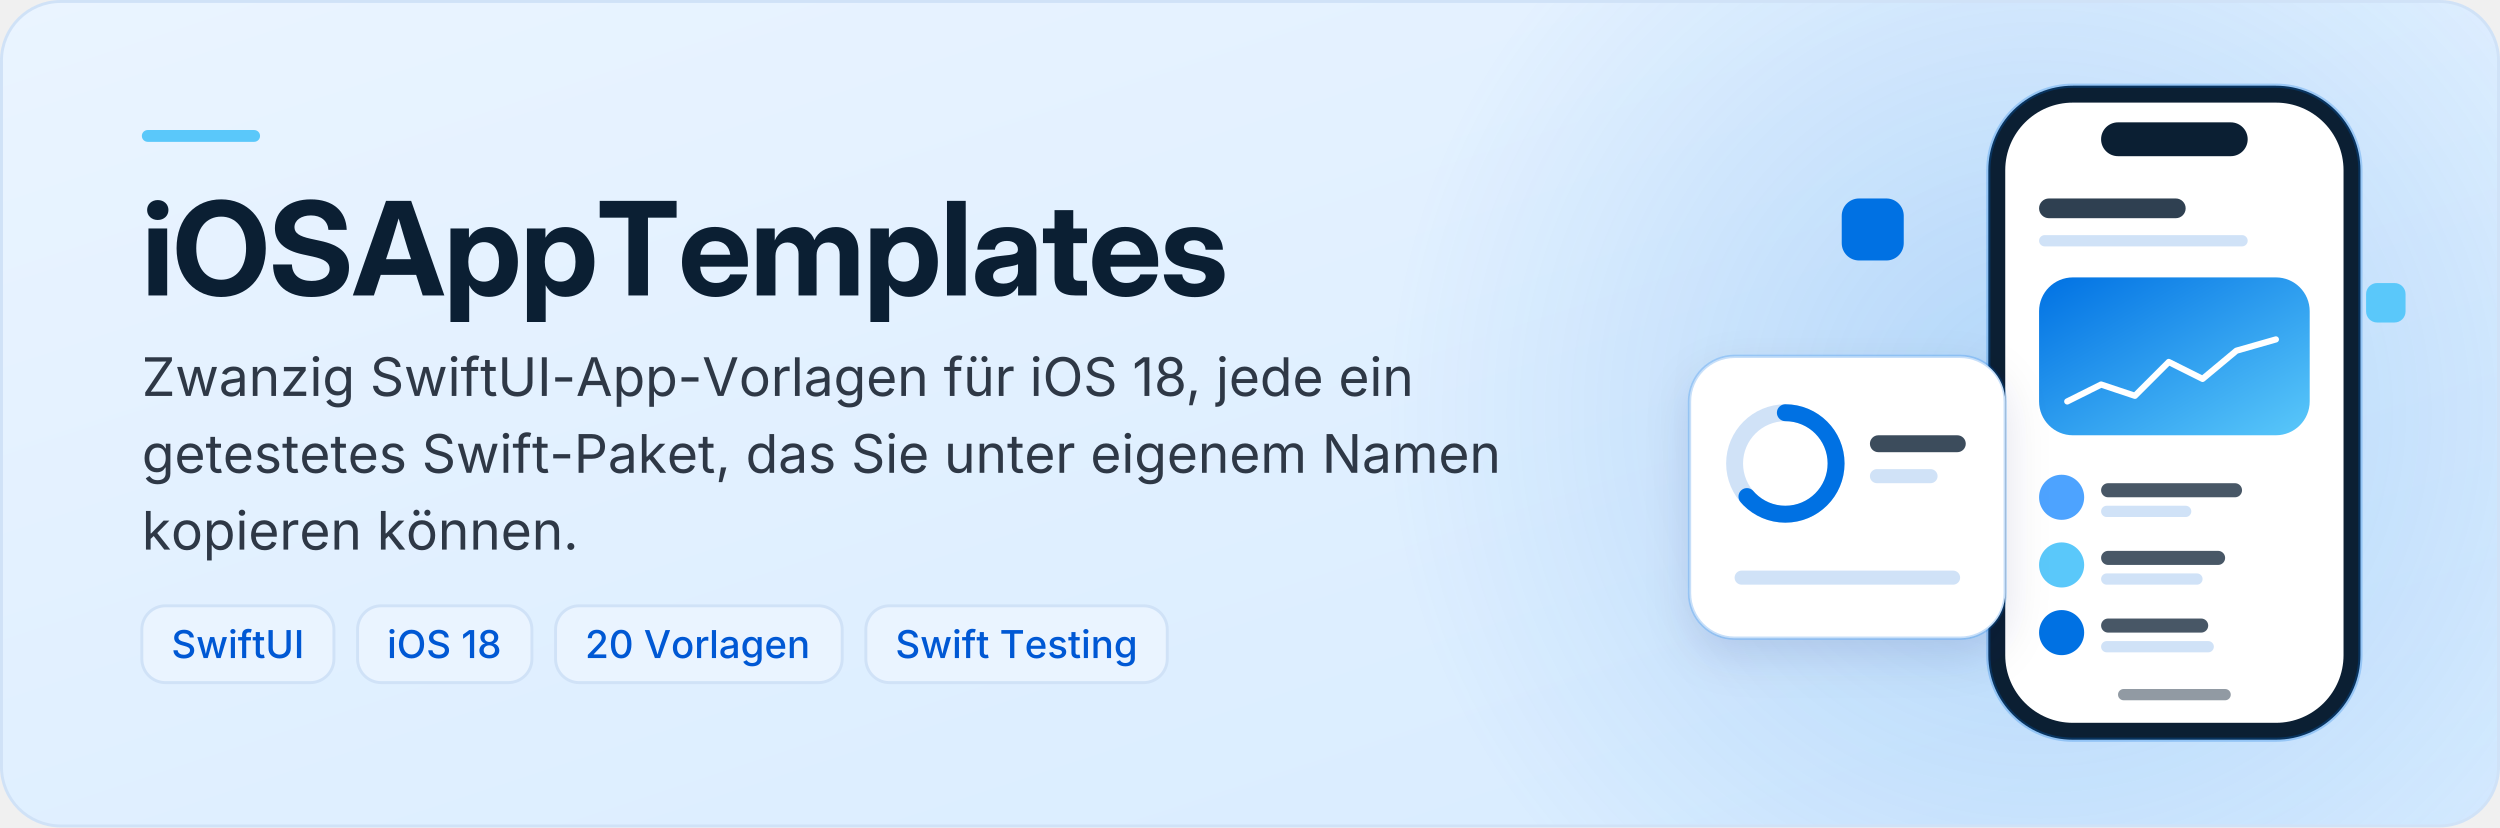
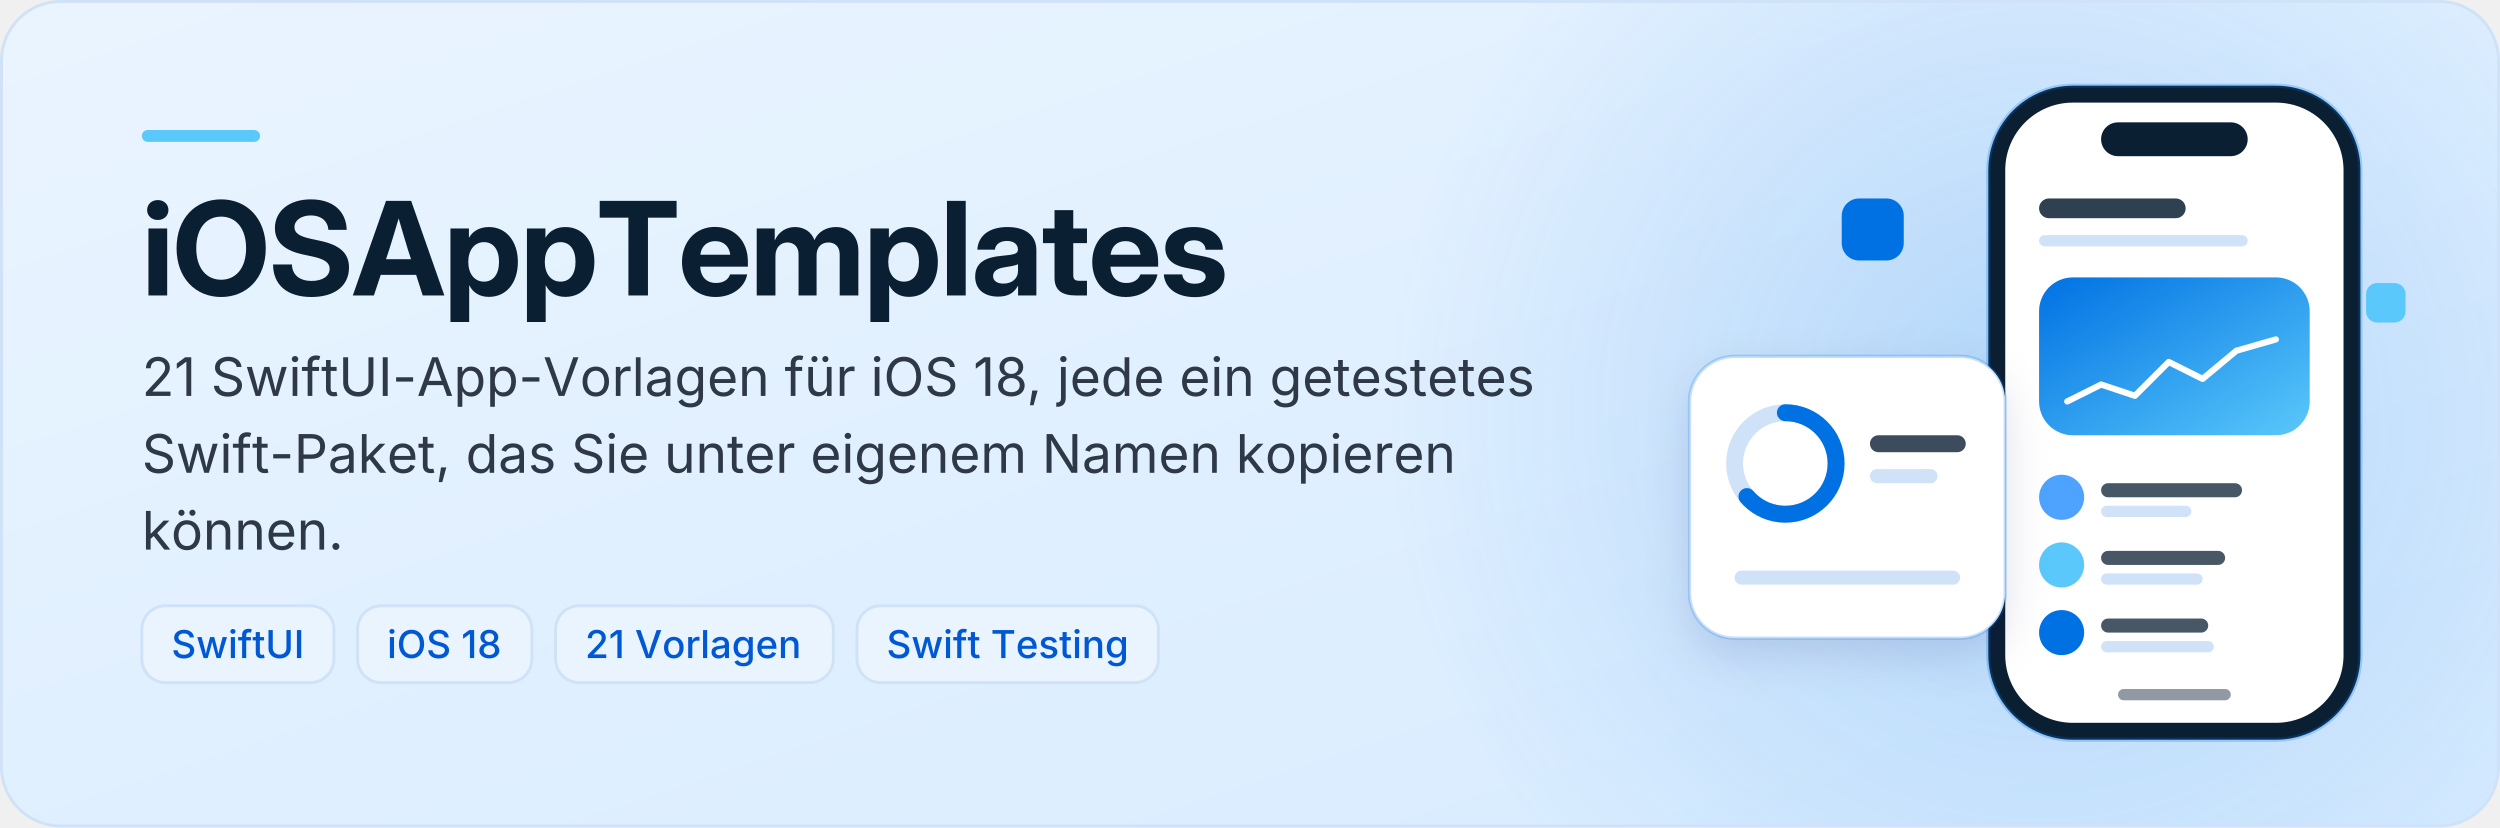
<svg xmlns="http://www.w3.org/2000/svg" width="846" height="280" viewBox="0 0 846 280" role="img" aria-labelledby="t">
  <style>.c{display:none}@media (max-width:500px){.w{display:none}.c{display:inline}}.m-float{animation:mFloat 6s ease-in-out infinite alternate}@keyframes mFloat{from{transform:translateY(0)}to{transform:translateY(-6px)}}.m-float-b{animation:mFloatB 7s ease-in-out infinite alternate}@keyframes mFloatB{from{transform:translateY(0)}to{transform:translateY(5px)}}.m-bob{animation:mBob 5s ease-in-out infinite alternate}@keyframes mBob{from{transform:translateY(0)}to{transform:translateY(-8px)}}.m-bar{transform-box:fill-box;transform-origin:center bottom;animation:mBar 4.2s ease-in-out infinite alternate}@keyframes mBar{from{transform:scaleY(.55)}to{transform:scaleY(1)}}.m-knob{animation:mKnob 6s ease-in-out infinite}@keyframes mKnob{0%,45%{transform:translateX(0)}55%,95%{transform:translateX(12px)}100%{transform:translateX(0)}}.m-slide{animation:mSlide 8s ease-in-out infinite alternate}@keyframes mSlide{from{transform:translateX(0)}to{transform:translateX(56px)}}.m-ring{stroke-dasharray:100;stroke-dashoffset:28;animation:mRing 7s ease-in-out infinite}@keyframes mRing{0%{stroke-dashoffset:100}45%,100%{stroke-dashoffset:28}}.m-caret{animation:mCaret 1.2s steps(1) infinite}@keyframes mCaret{50%{opacity:0}}.m-island{transform-box:fill-box;transform-origin:center;animation:mIsland 9s ease-in-out infinite}@keyframes mIsland{0%,20%{transform:scaleX(.42)}30%,70%{transform:scaleX(1)}80%,100%{transform:scaleX(.42)}}@media (prefers-reduced-motion: reduce){*{animation:none!important}}</style>
  <defs>
    <linearGradient id="bg" x1="0" y1="0" x2="1" y2="1">
      <stop offset="0" stop-color="#EAF4FF" />
      <stop offset="1" stop-color="#D6EBFF" />
    </linearGradient>
    <radialGradient id="glow">
      <stop offset="0" stop-color="#0071E3" stop-opacity="0.2" />
      <stop offset="1" stop-color="#0071E3" stop-opacity="0" />
    </radialGradient>
    <linearGradient id="mButton" x1="0" y1="0" x2="1" y2="1">
      <stop offset="0" stop-color="#0071E3" />
      <stop offset="1" stop-color="#5AC8FA" />
    </linearGradient>
    <filter id="mShadow" x="-20%" y="-20%" width="140%" height="150%">
      <feDropShadow dx="0" dy="6" stdDeviation="8" flood-color="#00285C" flood-opacity="0.12" />
    </filter>
    <clipPath id="frame">
      <rect x="0.5" y="0.5" width="845" height="279" rx="20" />
    </clipPath>
    <path id="bd689" d="M104 0L399 0L399-1056L104-1056ZM251-1189C348-1189 419-1256 419-1346C419-1436 348-1503 251-1503C154-1503 83-1436 83-1346C83-1256 154-1189 251-1189Z" />
    <path id="bd321" d="M765 24C1166 24 1468-270 1468-744C1468-1219 1166-1514 765-1514C364-1514 63-1219 63-744C63-272 364 24 765 24ZM765-248C535-248 373-428 373-744C373-1062 535-1242 765-1242C995-1242 1158-1062 1158-744C1158-428 995-248 765-248Z" />
    <path id="bd397" d="M675 24C1042 24 1266-153 1266-440C1266-664 1125-795 807-862L664-893C481-933 407-984 407-1076C407-1185 514-1261 666-1261C826-1261 931-1174 942-1033L1230-1033C1221-1333 1008-1514 665-1514C326-1514 99-1332 99-1061C99-848 242-711 537-647L694-613C883-572 961-516 961-420C961-304 848-229 677-229C486-229 371-325 367-489L70-489C70-165 293 24 675 24Z" />
    <path id="bd2" d="M9 0L341 0L449-325L1006-325L1110 0L1451 0L928-1490L532-1490ZM532-571L583-725C631-877 677-1029 731-1214C784-1029 830-877 876-725L926-571Z" />
    <path id="bd843" d="M104 418L399 418L399-158L402-158C463-39 570 22 709 22C985 22 1166-198 1166-529C1166-853 981-1078 711-1078C574-1078 463-1023 398-913L395-913L395-1056L104-1056ZM633-218C484-218 385-340 385-529C385-717 484-840 633-840C776-840 869-727 869-529C869-331 776-218 633-218Z" />
    <path id="bd411" d="M45-1226L497-1226L497 0L805 0L805-1226L1256-1226L1256-1490L45-1490Z" />
    <path id="bd614" d="M586 24C842 24 1046-122 1085-332L816-332C789-250 710-197 595-197C440-197 350-298 345-454L1096-454L1096-533C1096-855 887-1080 576-1080C273-1080 58-849 58-527C58-206 266 24 586 24ZM347-642C363-774 450-856 582-856C715-856 803-774 818-642Z" />
    <path id="bd766" d="M104 0L399 0L399-623C399-759 483-835 588-835C691-835 763-764 763-654L763 0L1047 0L1047-636C1047-754 1118-835 1232-835C1333-835 1411-773 1411-646L1411 0L1705 0L1705-700C1705-942 1554-1078 1351-1078C1198-1078 1068-1001 1013-872C969-1001 850-1078 708-1078C574-1078 451-1009 388-866L388-1056L104-1056Z" />
    <path id="bd736" d="M399-1490L104-1490L104 0L399 0Z" />
    <path id="bd507" d="M427 18C589 18 680-46 736-149L740-149L740 0L1028 0L1028-716C1028-942 862-1078 573-1078C283-1078 111-940 98-722L375-722C382-803 454-859 564-859C672-859 737-805 737-727L737-720C737-652 669-643 476-624C256-604 64-536 64-298C64-87 216 18 427 18ZM509-187C410-187 346-231 346-306C346-390 426-429 527-444C622-459 705-473 739-492L739-386C739-272 651-187 509-187Z" />
    <path id="bd889" d="M711-1056L495-1056L495-1344L200-1344L200-1056L18-1056L18-825L200-825L200-280C200-88 307 0 539 0L711 0L711-231L598-231C518-231 495-254 495-326L495-825L711-825Z" />
    <path id="bd871" d="M543 26C819 26 1011-112 1011-323C1011-478 913-570 700-612L500-651C419-668 372-703 372-757C372-820 433-869 534-869C638-869 710-806 712-721L985-721C979-941 799-1078 526-1078C251-1078 78-946 78-746C78-582 187-478 392-438L577-402C663-385 714-352 714-296C714-231 647-185 538-185C423-185 355-240 344-332L54-332C72-105 269 26 543 26Z" />
-     <path id="br496" d="M130 0L1166 0L1166-168L640-168C541-168 443-167 345-163C399-234 453-307 502-379L1158-1354L1158-1490L122-1490L122-1322L645-1322C744-1322 844-1323 943-1327C892-1260 841-1192 796-1125L130-134Z" />
+     <path id="br1343" d="M154 0L1103 0L1103-167L416-167L416-179L742-526C1005-806 1078-933 1078-1094C1078-1327 889-1510 623-1510C358-1510 158-1331 158-1067L340-1067C340-1235 448-1345 618-1345C777-1345 898-1248 898-1092C898-955 814-853 649-674L154-137Z" />
+     <path id="br1342" d="M653-1490L420-1490L96-1251L96-1047L456-1314L466-1314L466 0L653 0Z" />
+     <path id="br397" d="M657 26C1001 26 1198-162 1198-406C1198-684 936-774 776-818L627-859C518-889 343-944 343-1100C343-1240 471-1342 664-1342C841-1342 975-1259 992-1114L1178-1114C1169-1339 964-1510 670-1510C382-1510 158-1343 158-1091C158-893 298-770 538-702L718-651C877-606 1013-553 1013-409C1013-250 859-144 657-144C482-144 326-221 311-390L116-390C133-140 334 26 657 26Z" />
    <path id="br984" d="M409 0L588 0L733-506C769-631 804-771 838-913C872-770 906-634 943-506L1088 0L1267 0L1606-1118L1415-1118L1279-630C1245-508 1208-367 1171-196C1136-369 1100-511 1068-630L936-1118L744-1118L610-630C576-506 540-363 504-193C467-371 429-513 397-630L261-1118L70-1118Z" />
-     <path id="br507" d="M471 26C660 26 765-73 803-152L815-152L815 0L992 0L992-737C992-1086 723-1132 573-1132C400-1132 208-1070 122-867L295-810C330-888 417-974 578-974C733-974 812-894 812-755L812-749C812-666 724-672 525-647C318-621 90-574 90-318C90-98 259 26 471 26ZM502-133C368-133 271-193 271-309C271-436 386-478 517-495C586-504 782-524 812-559L812-404C812-267 701-133 502-133Z" />
-     <path id="br773" d="M338-670C338-861 459-970 620-970C776-970 872-867 872-695L872 0L1052 0L1052-710C1052-993 900-1132 674-1132C524-1132 404-1069 332-911L331-1118L158-1118L158 0L338 0Z" />
-     <path id="br1022" d="M126 0L1005 0L1005-167L376-167L376-178L985-975L985-1118L146-1118L146-951L753-951L753-940L126-134Z" />
    <path id="br689" d="M158 0L338 0L338-1118L158-1118ZM249-1301C318-1301 375-1354 375-1420C375-1486 318-1539 249-1539C181-1539 124-1486 124-1420C124-1354 181-1301 249-1301Z" />
-     <path id="br658" d="M611 442C883 442 1098 318 1098 29L1098-1118L923-1118L923-939L906-939C868-999 796-1132 580-1132C301-1132 104-910 104-564C104-213 308-18 576-18C792-18 863-141 901-205L918-205L918 19C918 203 789 285 611 285C414 285 344 185 297 120L151 214C220 337 363 442 611 442ZM606-178C396-178 287-338 287-568C287-791 393-971 606-971C812-971 920-805 920-568C920-324 809-178 606-178Z" />
-     <path id="br397" d="M657 26C1001 26 1198-162 1198-406C1198-684 936-774 776-818L627-859C518-889 343-944 343-1100C343-1240 471-1342 664-1342C841-1342 975-1259 992-1114L1178-1114C1169-1339 964-1510 670-1510C382-1510 158-1343 158-1091C158-893 298-770 538-702L718-651C877-606 1013-553 1013-409C1013-250 859-144 657-144C482-144 326-221 311-390L116-390C133-140 334 26 657 26Z" />
    <path id="br647" d="M678-1118L420-1118L420-1227C420-1335 468-1393 579-1393C629-1393 657-1382 676-1376L726-1530C699-1542 643-1560 558-1560C395-1560 240-1461 240-1267L240-1118L20-1118L20-964L240-964L240 0L420 0L420-964L678-964Z" />
    <path id="br889" d="M598-1118L368-1118L368-1384L188-1384L188-1118L20-1118L20-964L188-964L188-276C188-93 302 14 495 14C541 14 592 7 629-6L592-158C562-152 523-146 500-146C405-146 368-190 368-290L368-964L598-964Z" />
    <path id="br424" d="M763 24C1114 24 1344-200 1344-507L1344-1490L1154-1490L1154-522C1154-308 1006-152 763-152C519-152 370-308 370-522L370-1490L180-1490L180-507C180-200 410 24 763 24Z" />
    <path id="br197" d="M370-1490L180-1490L180 0L370 0Z" />
    <path id="br1459" d="M798-719L144-719L144-553L798-553Z" />
    <path id="br2" d="M52 0L254 0L398-416L1012-416L1161 0L1361 0L813-1490L593-1490ZM456-582L561-884C593-976 639-1118 702-1338C765-1122 809-984 845-884L953-582Z" />
    <path id="br843" d="M158 418L338 418L338-173L352-173C389-111 464 24 677 24C956 24 1150-200 1150-556C1150-910 955-1132 676-1132C458-1132 389-998 352-939L332-939L332-1118L158-1118ZM650-137C447-137 336-309 336-558C336-805 444-971 650-971C862-971 967-790 967-558C967-323 859-137 650-137Z" />
    <path id="br456" d="M600 0L819 0L1361-1490L1159-1490L852-606C820-514 773-372 710-154C648-367 600-514 567-606L252-1490L52-1490Z" />
    <path id="br790" d="M613 24C918 24 1124-207 1124-552C1124-902 918-1132 613-1132C309-1132 104-902 104-552C104-207 309 24 613 24ZM613-137C390-137 287-332 287-552C287-775 390-971 613-971C839-971 942-774 942-552C942-332 839-137 613-137Z" />
    <path id="br852" d="M158 0L338 0L338-700C338-851 456-960 617-960C665-960 714-952 725-950L725-1131C704-1132 660-1134 634-1134C501-1134 385-1059 344-946L332-946L332-1118L158-1118Z" />
    <path id="br736" d="M338-1490L158-1490L158 0L338 0Z" />
+     <path id="br507" d="M471 26C660 26 765-73 803-152L815-152L815 0L992 0L992-737C992-1086 723-1132 573-1132C400-1132 208-1070 122-867L295-810C330-888 417-974 578-974C733-974 812-894 812-755L812-749C812-666 724-672 525-647C318-621 90-574 90-318C90-98 259 26 471 26ZM502-133C368-133 271-193 271-309C271-436 386-478 517-495C586-504 782-524 812-559L812-404C812-267 701-133 502-133Z" />
+     <path id="br658" d="M611 442C883 442 1098 318 1098 29L1098-1118L923-1118L923-939L906-939C868-999 796-1132 580-1132C301-1132 104-910 104-564C104-213 308-18 576-18C792-18 863-141 901-205L918-205L918 19C918 203 789 285 611 285C414 285 344 185 297 120L151 214C220 337 363 442 611 442ZM606-178C396-178 287-338 287-568C287-791 393-971 606-971C812-971 920-805 920-568C920-324 809-178 606-178Z" />
    <path id="br614" d="M628 24C857 24 1024-91 1076-260L902-308C860-194 761-136 629-136C431-136 295-264 286-498L1094-498L1094-573C1094-986 844-1132 607-1132C302-1132 104-893 104-550C104-206 304 24 628 24ZM287-650C298-821 415-972 607-972C791-972 894-840 911-650Z" />
+     <path id="br773" d="M338-670C338-861 459-970 620-970C776-970 872-867 872-695L872 0L1052 0L1052-710C1052-993 900-1132 674-1132C524-1132 404-1069 332-911L331-1118L158-1118L158 0L338 0Z" />
    <path id="br916" d="M537 14C684 14 806-46 879-209L879 0L1053 0L1053-1118L872-1118L872-448C872-257 751-148 591-148C435-148 338-251 338-423L338-1118L158-1118L158-408C158-125 311 14 537 14ZM395-1301C460-1301 513-1355 513-1420C513-1485 460-1538 395-1538C329-1538 276-1485 276-1420C276-1355 329-1301 395-1301ZM816-1301C881-1301 934-1355 934-1420C934-1485 881-1538 816-1538C750-1538 697-1485 697-1420C697-1355 750-1301 816-1301Z" />
    <path id="br321" d="M784 20C1166 20 1444-272 1444-744C1444-1217 1166-1510 784-1510C402-1510 122-1217 122-744C122-272 402 20 784 20ZM784-156C516-156 307-364 307-744C307-1126 516-1334 784-1334C1050-1334 1259-1127 1259-744C1259-363 1050-156 784-156Z" />
-     <path id="br1342" d="M653-1490L420-1490L96-1251L96-1047L456-1314L466-1314L466 0L653 0Z" />
    <path id="br1351" d="M633 20C933 20 1145-153 1145-396C1145-584 1016-744 854-774L854-782C995-819 1089-956 1089-1114C1089-1341 894-1510 633-1510C368-1510 176-1341 176-1114C176-956 268-819 413-782L413-774C246-744 122-584 122-396C122-153 330 20 633 20ZM633-145C432-145 309-248 309-406C309-571 445-689 633-689C817-689 955-571 955-406C955-248 830-145 633-145ZM633-848C472-848 360-949 360-1100C360-1249 468-1346 633-1346C795-1346 905-1249 905-1100C905-949 790-848 633-848Z" />
    <path id="br1501" d="M128 359L266 359L422-208L216-208Z" />
    <path id="br719" d="M157-1118L157 80C157 191 111 252 7 252L-26 252L-26 418L10 418C227 418 339 293 338 80L338-1118ZM248-1301C317-1301 374-1354 374-1420C374-1486 317-1539 248-1539C180-1539 123-1486 123-1420C123-1354 180-1301 248-1301Z" />
    <path id="br597" d="M577 24C790 24 865-111 902-173L922-173L922 0L1096 0L1096-1490L916-1490L916-939L902-939C865-998 796-1132 578-1132C299-1132 104-910 104-556C104-200 298 24 577 24ZM604-137C395-137 287-323 287-558C287-790 392-971 604-971C810-971 918-805 918-558C918-309 807-137 604-137Z" />
    <path id="br871" d="M538 24C800 24 979-119 979-315C979-468 884-569 681-617L512-657C381-688 324-734 324-817C324-910 424-979 557-979C701-979 764-901 795-821L958-863C907-1020 786-1132 556-1132C318-1132 142-998 142-806C142-649 239-549 442-501L628-457C738-431 792-380 792-303C792-211 692-134 536-134C402-134 311-189 279-312L108-271C148-78 308 24 538 24Z" />
    <path id="br375" d="M180 0L370 0L370-539L691-539C1038-539 1198-750 1198-1016C1198-1281 1038-1490 690-1490L180-1490ZM370-706L370-1323L680-1323C918-1323 1009-1192 1009-1016C1009-839 918-706 682-706Z" />
    <path id="br727" d="M158 0L338 0L338-412L456-523L865 0L1096 0L593-638L1061-1118L838-1118L360-625L338-625L338-1490L158-1490Z" />
    <path id="br915" d="M537 14C684 14 806-46 879-209L879 0L1053 0L1053-1118L872-1118L872-448C872-257 751-148 591-148C435-148 338-251 338-423L338-1118L158-1118L158-408C158-125 311 14 537 14Z" />
    <path id="br766" d="M158 0L338 0L338-704C338-882 457-974 588-974C714-974 807-891 807-767L807 0L987 0L987-730C987-871 1079-974 1230-974C1350-974 1456-910 1456-749L1456 0L1636 0L1636-754C1636-1013 1478-1138 1284-1138C1122-1138 985-1051 932-910C892-1048 794-1138 647-1138C515-1138 389-1064 334-913L333-1118L158-1118Z" />
    <path id="br300" d="M180 0L371 0L371-850C371-922 364-1071 356-1262C472-1055 529-955 597-848L1137 0L1363 0L1363-1490L1173-1490L1173-576C1173-496 1174-369 1186-225C1118-360 1050-474 1010-537L404-1490L180-1490Z" />
    <path id="br791" d="M613 24C918 24 1124-207 1124-552C1124-902 918-1132 613-1132C309-1132 104-902 104-552C104-207 309 24 613 24ZM613-137C390-137 287-332 287-552C287-775 390-971 613-971C839-971 942-774 942-552C942-332 839-137 613-137ZM403-1301C468-1301 521-1355 521-1420C521-1485 468-1538 403-1538C337-1538 284-1485 284-1420C284-1355 337-1301 403-1301ZM824-1301C889-1301 942-1355 942-1420C942-1485 889-1538 824-1538C758-1538 705-1485 705-1420C705-1355 758-1301 824-1301Z" />
    <path id="br1502" d="M295 13C370 13 430-47 430-122C430-197 370-257 295-257C220-257 160-197 160-122C160-47 220 13 295 13Z" />
    <path id="bm397" d="M665 25C1015 25 1217-159 1217-412C1217-681 978-783 788-832L643-870C529-900 375-953 375-1094C375-1220 489-1312 670-1312C839-1312 960-1234 975-1098L1197-1098C1190-1335 981-1510 675-1510C375-1510 147-1339 147-1081C147-877 291-752 535-687L709-639C869-596 992-545 992-415C992-271 853-175 664-175C492-175 348-251 335-414L106-414C120-142 330 25 665 25Z" />
    <path id="bm984" d="M393 0L614 0L752-481C785-596 817-733 849-867C880-733 911-598 945-481L1083 0L1304 0L1641-1118L1407-1118L1284-655C1252-531 1217-390 1183-221C1149-391 1113-533 1082-655L960-1118L740-1118L617-655C584-530 548-387 514-219C480-393 443-535 412-655L289-1118L57-1118Z" />
    <path id="bm689" d="M148 0L368 0L368-1118L148-1118ZM259-1289C335-1289 398-1347 398-1419C398-1492 335-1550 259-1550C183-1550 120-1492 120-1419C120-1347 183-1289 259-1289Z" />
    <path id="bm647" d="M702-1118L452-1118L452-1216C452-1314 495-1368 600-1368C646-1368 677-1358 698-1352L749-1530C719-1541 653-1560 565-1560C388-1560 232-1455 232-1246L232-1118L20-1118L20-939L232-939L232 0L452 0L452-939L702-939Z" />
    <path id="bm889" d="M626-1118L403-1118L403-1384L183-1384L183-1118L20-1118L20-939L183-939L183-284C183-94 300 15 503 15C554 15 610 8 657-8L618-184C591-178 548-172 525-172C438-172 403-212 403-302L403-939L626-939Z" />
    <path id="bm424" d="M759 23C1115 23 1351-199 1351-512L1351-1490L1122-1490L1122-531C1122-330 983-184 759-184C534-184 393-330 393-531L393-1490L165-1490L165-512C165-199 400 23 759 23Z" />
    <path id="bm197" d="M393-1490L165-1490L165 0L393 0Z" />
    <path id="bm321" d="M786 20C1172 20 1457-268 1457-744C1457-1222 1172-1510 786-1510C399-1510 113-1222 113-744C113-268 399 20 786 20ZM786-188C530-188 339-384 339-744C339-1105 530-1302 786-1302C1040-1302 1231-1106 1231-744C1231-384 1040-188 786-188Z" />
    <path id="bm1342" d="M685-1490L421-1490L95-1254L95-1025L449-1283L459-1283L459 0L685 0Z" />
    <path id="bm1351" d="M644 20C955 20 1177-155 1177-397C1177-585 1043-743 876-773L876-781C1021-817 1121-953 1121-1113C1121-1340 917-1510 644-1510C368-1510 167-1341 167-1113C167-953 264-817 414-781L414-773C242-743 113-585 113-397C113-155 331 20 644 20ZM644-165C459-165 343-264 343-412C343-566 469-676 644-676C816-676 944-566 944-412C944-264 826-165 644-165ZM644-857C494-857 389-952 389-1092C389-1232 491-1323 644-1323C795-1323 899-1231 899-1092C899-952 791-857 644-857Z" />
    <path id="bm1343" d="M144 0L1128 0L1128-195L460-195L460-207L752-512C1029-792 1105-923 1105-1086C1105-1327 909-1510 626-1510C347-1510 142-1328 142-1056L361-1056C361-1216 463-1319 622-1319C773-1319 886-1227 886-1078C886-947 805-851 650-688L144-165Z" />
-     <path id="bm1341" d="M661 20C1009 20 1209-260 1209-744C1209-1227 1006-1510 661-1510C316-1510 113-1227 113-744C113-259 314 20 661 20ZM661-175C454-175 338-383 338-744C338-1106 454-1316 661-1316C867-1316 983-1107 983-744C983-383 867-175 661-175Z" />
    <path id="bm456" d="M590 0L869 0L1401-1490L1154-1490L872-661C835-548 789-395 731-183C672-391 625-548 587-661L297-1490L51-1490Z" />
    <path id="bm790" d="M618 23C933 23 1141-208 1141-553C1141-901 933-1132 618-1132C303-1132 96-901 96-553C96-208 303 23 618 23ZM618-163C416-163 320-341 320-553C320-768 416-946 618-946C822-946 918-767 918-553C918-341 822-163 618-163Z" />
    <path id="bm852" d="M148 0L368 0L368-679C368-826 480-930 634-930C680-930 733-922 749-918L749-1128C726-1131 684-1134 656-1134C525-1134 414-1060 373-938L361-938L361-1118L148-1118Z" />
    <path id="bm736" d="M368-1490L148-1490L148 0L368 0Z" />
    <path id="bm507" d="M461 25C642 25 748-66 791-153L802-153L802 0L1015 0L1015-742C1015-1065 758-1132 578-1132C379-1132 191-1054 115-854L322-800C353-876 435-953 581-953C721-953 795-881 795-757L795-751C795-672 710-673 513-650C302-626 83-570 83-316C83-96 248 25 461 25ZM510-152C387-152 299-207 299-313C299-428 401-470 525-487C593-496 763-514 796-546L796-403C796-272 689-152 510-152Z" />
    <path id="bm658" d="M616 442C902 442 1121 310 1121 16L1121-1118L906-1118L906-936L890-936C851-1006 772-1132 566-1132C297-1132 96-920 96-563C96-206 300-17 563-17C767-17 844-130 883-203L902-203L902 15C902 187 785 265 615 265C435 265 365 176 325 112L141 199C204 334 357 442 616 442ZM614-200C422-200 321-348 321-566C321-779 419-945 614-945C803-945 903-790 903-566C903-337 800-200 614-200Z" />
    <path id="bm614" d="M630 23C869 23 1040-94 1093-268L886-317C847-213 755-159 632-159C449-159 325-276 317-492L1110-492L1110-570C1110-973 866-1132 611-1132C298-1132 96-895 96-551C96-204 300 23 630 23ZM318-656C330-817 436-950 612-950C781-950 876-832 892-656Z" />
    <path id="bm773" d="M368-662C368-839 478-940 628-940C774-940 864-844 864-683L864 0L1084 0L1084-710C1084-986 932-1132 704-1132C546-1132 429-1061 359-903L358-1118L148-1118L148 0L368 0Z" />
    <path id="bm411" d="M90-1294L555-1294L555 0L784 0L784-1294L1247-1294L1247-1490L90-1490Z" />
    <path id="bm871" d="M549 23C822 23 1010-121 1010-325C1010-480 912-580 705-627L525-667C402-695 352-739 352-813C352-897 444-958 565-958C697-958 760-888 789-810L986-853C938-1019 805-1132 563-1132C310-1132 130-999 130-799C130-639 230-537 438-490L626-447C732-423 783-377 783-306C783-223 693-155 551-155C421-155 336-209 305-326L98-283C138-85 306 23 549 23Z" />
-     <path id="bm496" d="M125 0L1193 0L1193-196L686-196C586-196 487-196 388-191C445-263 502-336 552-409L1187-1338L1187-1490L119-1490L119-1294L630-1294C728-1294 826-1294 924-1299C870-1231 817-1163 770-1095L125-150Z" />
-     <path id="bm1022" d="M124 0L1021 0L1021-192L422-192L422-202L1001-956L1001-1118L143-1118L143-926L726-926L726-916L124-150Z" />
    <path id="bm1459" d="M805-724L143-724L143-533L805-533Z" />
    <path id="bm2" d="M51 0L298 0L431-393L1017-393L1154 0L1401 0L861-1490L581-1490ZM496-583L579-829C616-943 662-1098 720-1311C779-1100 824-948 864-829L950-583Z" />
    <path id="bm843" d="M148 418L368 418L368-175L380-175C419-104 500 22 703 22C975 22 1170-195 1170-556C1170-920 971-1132 703-1132C494-1132 419-1005 380-936L362-936L362-1118L148-1118ZM654-165C468-165 364-325 364-558C364-790 465-945 654-945C848-945 945-778 945-558C945-336 845-165 654-165Z" />
    <path id="bm916" d="M529 14C683 14 803-55 873-217L874 0L1085 0L1085-1118L864-1118L864-456C864-279 753-178 604-178C458-178 368-274 368-435L368-1118L148-1118L148-408C148-132 301 14 529 14ZM831-1291C901-1291 959-1349 959-1419C959-1489 901-1546 831-1546C759-1546 701-1489 701-1419C701-1349 759-1291 831-1291ZM402-1291C473-1291 531-1349 531-1419C531-1489 473-1546 402-1546C331-1546 273-1489 273-1419C273-1349 331-1291 402-1291Z" />
    <path id="bm1501" d="M125 371L285 371L450-214L213-214Z" />
    <path id="bm719" d="M147-1118L147 71C147 174 104 229 1 229L-34 229L-34 418L10 418C241 418 369 300 368 72L368-1118ZM258-1289C334-1289 397-1347 397-1419C397-1492 334-1550 258-1550C183-1550 120-1492 120-1419C120-1347 183-1289 258-1289Z" />
    <path id="bm597" d="M564 22C766 22 847-104 886-175L904-175L904 0L1118 0L1118-1490L898-1490L898-936L886-936C848-1005 772-1132 564-1132C295-1132 96-920 96-556C96-195 292 22 564 22ZM612-165C421-165 321-336 321-558C321-778 418-945 612-945C801-945 902-790 902-558C902-325 799-165 612-165Z" />
    <path id="bm375" d="M165 0L393 0L393-522L697-522C1043-522 1215-731 1215-1006C1215-1281 1044-1490 699-1490L165-1490ZM393-715L393-1295L673-1295C894-1295 984-1174 984-1006C984-838 894-715 675-715Z" />
    <path id="bm727" d="M148 0L368 0L368-394L475-501L852 0L1124 0L643-636L1093-1118L829-1118L388-646L368-646L368-1490L148-1490Z" />
    <path id="bm915" d="M529 14C683 14 803-55 873-217L874 0L1085 0L1085-1118L864-1118L864-456C864-279 753-178 604-178C458-178 368-274 368-435L368-1118L148-1118L148-408C148-132 301 14 529 14Z" />
    <path id="bm766" d="M148 0L368 0L368-695C368-858 474-944 597-944C715-944 801-865 801-746L801 0L1018 0L1018-716C1018-849 1102-944 1241-944C1355-944 1451-881 1451-732L1451 0L1671 0L1671-754C1671-1008 1515-1137 1317-1137C1158-1137 1020-1053 963-902C919-1050 823-1137 677-1137C544-1137 419-1064 362-909L357-1118L148-1118Z" />
    <path id="bm300" d="M165 0L396 0L396-795C396-872 388-1026 379-1213C487-1013 544-910 617-793L1120 0L1384 0L1384-1490L1153-1490L1153-642C1153-556 1157-417 1168-273C1102-416 1035-529 989-603L428-1490L165-1490Z" />
    <path id="bm791" d="M618 23C933 23 1141-208 1141-553C1141-901 933-1132 618-1132C303-1132 96-901 96-553C96-208 303 23 618 23ZM618-163C416-163 320-341 320-553C320-768 416-946 618-946C822-946 918-767 918-553C918-341 822-163 618-163ZM404-1291C475-1291 533-1349 533-1419C533-1489 475-1546 404-1546C333-1546 275-1489 275-1419C275-1349 333-1291 404-1291ZM832-1291C903-1291 961-1349 961-1419C961-1489 903-1546 832-1546C761-1546 703-1489 703-1419C703-1349 761-1291 832-1291Z" />
    <path id="bm1502" d="M311 15C393 15 458-50 458-132C458-215 393-280 311-280C228-280 163-215 163-132C163-50 228 15 311 15Z" />
  </defs>
  <g clip-path="url(#frame)">
    <rect width="846" height="280" fill="url(#bg)" />
    <circle class="w" cx="690" cy="140" r="220" fill="url(#glow)" />
    <g class="w">
      <g transform="translate(566 29) scale(0.954)">
        <g class="m-float">
          <rect x="112" y="0" width="132" height="232" rx="30" fill="#0B1F33" stroke="rgba(0,113,227,0.25)" stroke-width="1.5" />
          <rect x="118" y="6" width="120" height="220" rx="24" fill="#FFFFFF" />
          <rect class="m-island" x="152" y="13" width="52" height="12" rx="6" fill="#0B1F33" />
          <g>
            <rect x="130" y="40" width="52" height="7" rx="3.5" fill="#0B1F33" opacity=".85" />
            <rect x="130" y="53" width="74" height="4" rx="2" fill="#D0E2F7" />
            <rect x="130" y="68" width="96" height="56" rx="12" fill="url(#mButton)" />
            <path d="M140 112 l12 -6 l12 4 l12 -12 l12 6 l12 -10 l14 -4" fill="none" stroke="#fff" stroke-width="2.2" stroke-linecap="round" stroke-linejoin="round" />
            <circle cx="138" cy="146" r="8" fill="#4DA3FF" />
            <rect x="152" y="141" width="50" height="5" rx="2.5" fill="#0B1F33" opacity=".75" />
            <rect x="152" y="149" width="32" height="4" rx="2" fill="#D0E2F7" />
            <circle cx="138" cy="170" r="8" fill="#5AC8FA" />
            <rect x="152" y="165" width="44" height="5" rx="2.5" fill="#0B1F33" opacity=".75" />
            <rect x="152" y="173" width="36" height="4" rx="2" fill="#D0E2F7" />
            <circle cx="138" cy="194" r="8" fill="#0071E3" />
            <rect x="152" y="189" width="38" height="5" rx="2.5" fill="#0B1F33" opacity=".75" />
            <rect x="152" y="197" width="40" height="4" rx="2" fill="#D0E2F7" />
            <rect x="158" y="214" width="40" height="4" rx="2" fill="#0B1F33" opacity=".45" />
          </g>
        </g>
        <g class="m-float-b">
          <rect x="6" y="96" width="112" height="100" rx="16" fill="#FFFFFF" stroke="rgba(0,113,227,0.22)" stroke-width="1.2" filter="url(#mShadow)" />
          <circle cx="40" cy="134" r="18" fill="none" stroke="#D0E2F7" stroke-width="6" />
          <circle class="m-ring" cx="40" cy="134" r="18" fill="none" stroke="#0071E3" stroke-width="6" stroke-linecap="round" pathLength="100" transform="rotate(-90 40 134)" />
          <rect x="70" y="124" width="34" height="6" rx="3" fill="#0B1F33" opacity=".8" />
          <rect x="70" y="136" width="24" height="5" rx="2.5" fill="#D0E2F7" />
          <rect x="22" y="172" width="80" height="5" rx="2.5" fill="#D0E2F7" />
        </g>
        <rect class="m-bob" style="animation-delay:-0s" x="60" y="40" width="22" height="22" rx="6.16" fill="#0071E3" />
        <rect class="m-bob" style="animation-delay:-1.6s" x="246" y="70" width="14" height="14" rx="3.92" fill="#5AC8FA" />
      </g>
      <rect x="48" y="44" width="40" height="4" rx="2" fill="#5AC8FA" />
      <g fill="#0B1F33" transform="translate(48 99.99) scale(0.021484)">
        <use href="#bd689" x="0" />
        <use href="#bd321" x="484" />
        <use href="#bd397" x="1997" />
        <use href="#bd2" x="3314" />
        <use href="#bd843" x="4757" />
        <use href="#bd843" x="5962" />
        <use href="#bd411" x="7167" />
        <use href="#bd614" x="8450" />
        <use href="#bd766" x="9581" />
        <use href="#bd843" x="11372" />
        <use href="#bd736" x="12578" />
        <use href="#bd507" x="13062" />
        <use href="#bd889" x="14176" />
        <use href="#bd614" x="14912" />
        <use href="#bd871" x="16043" />
      </g>
      <g fill="#2E3846" transform="translate(48 133.99) scale(0.008789)">
-         <use href="#br496" x="0" />
-         <use href="#br984" x="1288" />
-         <use href="#br507" x="2964" />
-         <use href="#br773" x="4114" />
-         <use href="#br1022" x="5324" />
-         <use href="#br689" x="6455" />
-         <use href="#br658" x="6951" />
-         <use href="#br397" x="8783" />
-         <use href="#br984" x="10097" />
-         <use href="#br689" x="11773" />
-         <use href="#br647" x="12269" />
-         <use href="#br889" x="13027" />
-         <use href="#br424" x="13697" />
-         <use href="#br197" x="15221" />
-         <use href="#br1459" x="15771" />
-         <use href="#br2" x="16713" />
-         <use href="#br843" x="18126" />
-         <use href="#br843" x="19380" />
-         <use href="#br1459" x="20634" />
-         <use href="#br456" x="21576" />
-         <use href="#br790" x="22989" />
-         <use href="#br852" x="24217" />
-         <use href="#br736" x="24988" />
-         <use href="#br507" x="25484" />
-         <use href="#br658" x="26634" />
-         <use href="#br614" x="27890" />
-         <use href="#br773" x="29084" />
-         <use href="#br647" x="30870" />
-         <use href="#br916" x="31628" />
-         <use href="#br852" x="32839" />
-         <use href="#br689" x="34186" />
-         <use href="#br321" x="34682" />
-         <use href="#br397" x="36248" />
-         <use href="#br1342" x="38138" />
-         <use href="#br1351" x="38971" />
-         <use href="#br1501" x="40192" />
-         <use href="#br719" x="41358" />
-         <use href="#br614" x="41854" />
-         <use href="#br597" x="43048" />
-         <use href="#br614" x="44302" />
-         <use href="#br614" x="46072" />
-         <use href="#br689" x="47266" />
-         <use href="#br773" x="47762" />
+         <use href="#br1343" x="0" />
+         <use href="#br1342" x="1249" />
+         <use href="#br397" x="2658" />
+         <use href="#br984" x="3972" />
+         <use href="#br689" x="5648" />
+         <use href="#br647" x="6144" />
+         <use href="#br889" x="6902" />
+         <use href="#br424" x="7572" />
+         <use href="#br197" x="9096" />
+         <use href="#br1459" x="9646" />
+         <use href="#br2" x="10588" />
+         <use href="#br843" x="12001" />
+         <use href="#br843" x="13255" />
+         <use href="#br1459" x="14509" />
+         <use href="#br456" x="15451" />
+         <use href="#br790" x="16864" />
+         <use href="#br852" x="18092" />
+         <use href="#br736" x="18863" />
+         <use href="#br507" x="19359" />
+         <use href="#br658" x="20509" />
+         <use href="#br614" x="21765" />
+         <use href="#br773" x="22959" />
+         <use href="#br647" x="24745" />
+         <use href="#br916" x="25503" />
+         <use href="#br852" x="26714" />
+         <use href="#br689" x="28061" />
+         <use href="#br321" x="28557" />
+         <use href="#br397" x="30123" />
+         <use href="#br1342" x="32013" />
+         <use href="#br1351" x="32846" />
+         <use href="#br1501" x="34067" />
+         <use href="#br719" x="35233" />
+         <use href="#br614" x="35729" />
+         <use href="#br597" x="36923" />
+         <use href="#br614" x="38177" />
+         <use href="#br614" x="39947" />
+         <use href="#br689" x="41141" />
+         <use href="#br773" x="41637" />
+         <use href="#br658" x="43423" />
+         <use href="#br614" x="44679" />
+         <use href="#br889" x="45873" />
+         <use href="#br614" x="46543" />
+         <use href="#br871" x="47737" />
+         <use href="#br889" x="48818" />
+         <use href="#br614" x="49488" />
+         <use href="#br889" x="50682" />
+         <use href="#br614" x="51352" />
+         <use href="#br871" x="52546" />
      </g>
      <g fill="#2E3846" transform="translate(48 159.99) scale(0.008789)">
-         <use href="#br658" x="0" />
-         <use href="#br614" x="1256" />
-         <use href="#br889" x="2450" />
-         <use href="#br614" x="3120" />
-         <use href="#br871" x="4314" />
-         <use href="#br889" x="5395" />
-         <use href="#br614" x="6065" />
-         <use href="#br889" x="7259" />
-         <use href="#br614" x="7929" />
-         <use href="#br871" x="9123" />
-         <use href="#br397" x="10780" />
-         <use href="#br984" x="12094" />
-         <use href="#br689" x="13770" />
-         <use href="#br647" x="14266" />
-         <use href="#br889" x="15024" />
-         <use href="#br1459" x="15694" />
-         <use href="#br375" x="16636" />
-         <use href="#br507" x="17944" />
-         <use href="#br727" x="19094" />
-         <use href="#br614" x="20218" />
-         <use href="#br889" x="21412" />
-         <use href="#br1501" x="22082" />
-         <use href="#br597" x="23248" />
-         <use href="#br507" x="24502" />
-         <use href="#br871" x="25652" />
-         <use href="#br397" x="27309" />
-         <use href="#br689" x="28623" />
-         <use href="#br614" x="29119" />
-         <use href="#br915" x="30889" />
-         <use href="#br773" x="32100" />
-         <use href="#br889" x="33310" />
-         <use href="#br614" x="33980" />
-         <use href="#br852" x="35174" />
-         <use href="#br614" x="36521" />
-         <use href="#br689" x="37715" />
-         <use href="#br658" x="38211" />
-         <use href="#br614" x="39467" />
-         <use href="#br773" x="40661" />
-         <use href="#br614" x="41871" />
-         <use href="#br766" x="43065" />
-         <use href="#br300" x="45435" />
-         <use href="#br507" x="46978" />
-         <use href="#br766" x="48128" />
-         <use href="#br614" x="49922" />
-         <use href="#br773" x="51116" />
+         <use href="#br397" x="0" />
+         <use href="#br984" x="1314" />
+         <use href="#br689" x="2990" />
+         <use href="#br647" x="3486" />
+         <use href="#br889" x="4244" />
+         <use href="#br1459" x="4914" />
+         <use href="#br375" x="5856" />
+         <use href="#br507" x="7164" />
+         <use href="#br727" x="8314" />
+         <use href="#br614" x="9438" />
+         <use href="#br889" x="10632" />
+         <use href="#br1501" x="11302" />
+         <use href="#br597" x="12468" />
+         <use href="#br507" x="13722" />
+         <use href="#br871" x="14872" />
+         <use href="#br397" x="16529" />
+         <use href="#br689" x="17843" />
+         <use href="#br614" x="18339" />
+         <use href="#br915" x="20109" />
+         <use href="#br773" x="21320" />
+         <use href="#br889" x="22530" />
+         <use href="#br614" x="23200" />
+         <use href="#br852" x="24394" />
+         <use href="#br614" x="25741" />
+         <use href="#br689" x="26935" />
+         <use href="#br658" x="27431" />
+         <use href="#br614" x="28687" />
+         <use href="#br773" x="29881" />
+         <use href="#br614" x="31091" />
+         <use href="#br766" x="32285" />
+         <use href="#br300" x="34655" />
+         <use href="#br507" x="36198" />
+         <use href="#br766" x="37348" />
+         <use href="#br614" x="39142" />
+         <use href="#br773" x="40336" />
+         <use href="#br727" x="42122" />
+         <use href="#br790" x="43246" />
+         <use href="#br843" x="44474" />
+         <use href="#br689" x="45728" />
+         <use href="#br614" x="46224" />
+         <use href="#br852" x="47418" />
+         <use href="#br614" x="48189" />
+         <use href="#br773" x="49383" />
      </g>
      <g fill="#2E3846" transform="translate(48 185.99) scale(0.008789)">
        <use href="#br727" x="0" />
-         <use href="#br790" x="1124" />
-         <use href="#br843" x="2352" />
-         <use href="#br689" x="3606" />
-         <use href="#br614" x="4102" />
-         <use href="#br852" x="5296" />
-         <use href="#br614" x="6067" />
-         <use href="#br773" x="7261" />
-         <use href="#br727" x="9047" />
-         <use href="#br791" x="10171" />
-         <use href="#br773" x="11399" />
-         <use href="#br773" x="12609" />
-         <use href="#br614" x="13819" />
-         <use href="#br773" x="15013" />
-         <use href="#br1502" x="16223" />
+         <use href="#br791" x="1124" />
+         <use href="#br773" x="2352" />
+         <use href="#br773" x="3562" />
+         <use href="#br614" x="4772" />
+         <use href="#br773" x="5966" />
+         <use href="#br1502" x="7176" />
      </g>
      <rect x="48" y="205" width="65" height="26" rx="8" fill="#EAF4FF" stroke="#D0E2F7" />
      <g fill="#0058D4" transform="translate(58 222.68) scale(0.006348)">
        <use href="#bm397" x="0" />
        <use href="#bm984" x="1323" />
        <use href="#bm689" x="3021" />
        <use href="#bm647" x="3537" />
        <use href="#bm889" x="4314" />
        <use href="#bm424" x="5011" />
        <use href="#bm197" x="6527" />
      </g>
      <rect x="121" y="205" width="59" height="26" rx="8" fill="#EAF4FF" stroke="#D0E2F7" />
      <g fill="#0058D4" transform="translate(131 222.68) scale(0.006348)">
        <use href="#bm689" x="0" />
        <use href="#bm321" x="516" />
        <use href="#bm397" x="2086" />
        <use href="#bm1342" x="3955" />
        <use href="#bm1351" x="4805" />
      </g>
-       <rect x="188" y="205" width="97" height="26" rx="8" fill="#EAF4FF" stroke="#D0E2F7" />
+       <rect x="188" y="205" width="94" height="26" rx="8" fill="#EAF4FF" stroke="#D0E2F7" />
      <g fill="#0058D4" transform="translate(198 222.68) scale(0.006348)">
        <use href="#bm1343" x="0" />
-         <use href="#bm1341" x="1262" />
-         <use href="#bm456" x="3130" />
-         <use href="#bm790" x="4582" />
-         <use href="#bm852" x="5819" />
-         <use href="#bm736" x="6611" />
-         <use href="#bm507" x="7127" />
-         <use href="#bm658" x="8290" />
-         <use href="#bm614" x="9559" />
-         <use href="#bm773" x="10762" />
-       </g>
-       <rect x="293" y="205" width="102" height="26" rx="8" fill="#EAF4FF" stroke="#D0E2F7" />
-       <g fill="#0058D4" transform="translate(303 222.68) scale(0.006348)">
+         <use href="#bm1342" x="1262" />
+         <use href="#bm456" x="2658" />
+         <use href="#bm790" x="4110" />
+         <use href="#bm852" x="5347" />
+         <use href="#bm736" x="6139" />
+         <use href="#bm507" x="6655" />
+         <use href="#bm658" x="7818" />
+         <use href="#bm614" x="9087" />
+         <use href="#bm773" x="10290" />
+       </g>
+       <rect x="290" y="205" width="102" height="26" rx="8" fill="#EAF4FF" stroke="#D0E2F7" />
+       <g fill="#0058D4" transform="translate(300 222.68) scale(0.006348)">
        <use href="#bm397" x="0" />
        <use href="#bm984" x="1323" />
        <use href="#bm689" x="3021" />
        <use href="#bm647" x="3537" />
        <use href="#bm889" x="4314" />
        <use href="#bm411" x="5557" />
        <use href="#bm614" x="6894" />
        <use href="#bm871" x="8097" />
        <use href="#bm889" x="9200" />
        <use href="#bm689" x="9897" />
        <use href="#bm773" x="10413" />
        <use href="#bm658" x="11645" />
      </g>
    </g>
    <circle class="c" cx="786" cy="140" r="260" fill="url(#glow)" />
    <g class="c">
      <rect x="48" y="33" width="40" height="4" rx="2" fill="#5AC8FA" />
      <g fill="#0B1F33" transform="translate(48 103.53) scale(0.03125)">
        <use href="#bd689" x="0" />
        <use href="#bd321" x="484" />
        <use href="#bd397" x="1996" />
        <use href="#bd2" x="3312" />
        <use href="#bd843" x="4754" />
        <use href="#bd843" x="5959" />
        <use href="#bd411" x="7164" />
        <use href="#bd614" x="8446" />
        <use href="#bd766" x="9576" />
        <use href="#bd843" x="11367" />
        <use href="#bd736" x="12572" />
        <use href="#bd507" x="13056" />
        <use href="#bd889" x="14169" />
        <use href="#bd614" x="14904" />
        <use href="#bd871" x="16035" />
      </g>
      <g fill="#2E3846" transform="translate(48 155.53) scale(0.017578)">
-         <use href="#bm496" x="0" />
-         <use href="#bm984" x="1312" />
-         <use href="#bm507" x="3010" />
-         <use href="#bm773" x="4173" />
-         <use href="#bm1022" x="5405" />
-         <use href="#bm689" x="6550" />
-         <use href="#bm658" x="7066" />
-         <use href="#bm397" x="8881" />
-         <use href="#bm984" x="10204" />
-         <use href="#bm689" x="11902" />
-         <use href="#bm647" x="12418" />
-         <use href="#bm889" x="13195" />
-         <use href="#bm424" x="13892" />
-         <use href="#bm197" x="15408" />
-         <use href="#bm1459" x="15966" />
-         <use href="#bm2" x="16913" />
-         <use href="#bm843" x="18365" />
-         <use href="#bm843" x="19631" />
-         <use href="#bm1459" x="20897" />
-         <use href="#bm456" x="21844" />
-         <use href="#bm790" x="23296" />
-         <use href="#bm852" x="24533" />
-         <use href="#bm736" x="25325" />
-         <use href="#bm507" x="25841" />
-         <use href="#bm658" x="27004" />
-         <use href="#bm614" x="28273" />
-         <use href="#bm773" x="29476" />
-         <use href="#bm647" x="31254" />
-         <use href="#bm916" x="32031" />
-         <use href="#bm852" x="33263" />
-         <use href="#bm689" x="34601" />
-         <use href="#bm321" x="35117" />
-         <use href="#bm397" x="36687" />
-         <use href="#bm1342" x="38556" />
-         <use href="#bm1351" x="39406" />
-         <use href="#bm1501" x="40650" />
+         <use href="#bm1343" x="0" />
+         <use href="#bm1342" x="1262" />
+         <use href="#bm397" x="2658" />
+         <use href="#bm984" x="3981" />
+         <use href="#bm689" x="5679" />
+         <use href="#bm647" x="6195" />
+         <use href="#bm889" x="6972" />
+         <use href="#bm424" x="7669" />
+         <use href="#bm197" x="9185" />
+         <use href="#bm1459" x="9743" />
+         <use href="#bm2" x="10690" />
+         <use href="#bm843" x="12142" />
+         <use href="#bm843" x="13408" />
+         <use href="#bm1459" x="14674" />
+         <use href="#bm456" x="15621" />
+         <use href="#bm790" x="17073" />
+         <use href="#bm852" x="18310" />
+         <use href="#bm736" x="19102" />
+         <use href="#bm507" x="19618" />
+         <use href="#bm658" x="20781" />
+         <use href="#bm614" x="22050" />
+         <use href="#bm773" x="23253" />
+         <use href="#bm647" x="25031" />
+         <use href="#bm916" x="25808" />
+         <use href="#bm852" x="27040" />
+         <use href="#bm689" x="28378" />
+         <use href="#bm321" x="28894" />
+         <use href="#bm397" x="30464" />
+         <use href="#bm1342" x="32333" />
+         <use href="#bm1351" x="33183" />
+         <use href="#bm1501" x="34427" />
+         <use href="#bm719" x="35573" />
+         <use href="#bm614" x="36089" />
+         <use href="#bm597" x="37292" />
+         <use href="#bm614" x="38558" />
      </g>
      <g fill="#2E3846" transform="translate(48 201.53) scale(0.017578)">
-         <use href="#bm719" x="0" />
-         <use href="#bm614" x="516" />
-         <use href="#bm597" x="1719" />
-         <use href="#bm614" x="2985" />
-         <use href="#bm614" x="4734" />
-         <use href="#bm689" x="5937" />
-         <use href="#bm773" x="6453" />
-         <use href="#bm658" x="8231" />
-         <use href="#bm614" x="9500" />
-         <use href="#bm889" x="10703" />
-         <use href="#bm614" x="11400" />
-         <use href="#bm871" x="12603" />
-         <use href="#bm889" x="13706" />
-         <use href="#bm614" x="14403" />
-         <use href="#bm889" x="15606" />
-         <use href="#bm614" x="16303" />
-         <use href="#bm871" x="17506" />
-         <use href="#bm397" x="19155" />
-         <use href="#bm984" x="20478" />
-         <use href="#bm689" x="22176" />
-         <use href="#bm647" x="22692" />
-         <use href="#bm889" x="23469" />
-         <use href="#bm1459" x="24166" />
-         <use href="#bm375" x="25113" />
-         <use href="#bm507" x="26427" />
-         <use href="#bm727" x="27590" />
-         <use href="#bm614" x="28735" />
-         <use href="#bm889" x="29938" />
-         <use href="#bm1501" x="30635" />
-         <use href="#bm597" x="31781" />
-         <use href="#bm507" x="33047" />
-         <use href="#bm871" x="34210" />
-         <use href="#bm397" x="35859" />
-         <use href="#bm689" x="37182" />
-         <use href="#bm614" x="37698" />
+         <use href="#bm614" x="0" />
+         <use href="#bm689" x="1203" />
+         <use href="#bm773" x="1719" />
+         <use href="#bm658" x="3497" />
+         <use href="#bm614" x="4766" />
+         <use href="#bm889" x="5969" />
+         <use href="#bm614" x="6666" />
+         <use href="#bm871" x="7869" />
+         <use href="#bm889" x="8972" />
+         <use href="#bm614" x="9669" />
+         <use href="#bm889" x="10872" />
+         <use href="#bm614" x="11569" />
+         <use href="#bm871" x="12772" />
+         <use href="#bm397" x="14421" />
+         <use href="#bm984" x="15744" />
+         <use href="#bm689" x="17442" />
+         <use href="#bm647" x="17958" />
+         <use href="#bm889" x="18735" />
+         <use href="#bm1459" x="19432" />
+         <use href="#bm375" x="20379" />
+         <use href="#bm507" x="21693" />
+         <use href="#bm727" x="22856" />
+         <use href="#bm614" x="24001" />
+         <use href="#bm889" x="25204" />
+         <use href="#bm1501" x="25901" />
+         <use href="#bm597" x="27047" />
+         <use href="#bm507" x="28313" />
+         <use href="#bm871" x="29476" />
+         <use href="#bm397" x="31125" />
+         <use href="#bm689" x="32448" />
+         <use href="#bm614" x="32964" />
+         <use href="#bm915" x="34713" />
+         <use href="#bm773" x="35945" />
+         <use href="#bm889" x="37177" />
+         <use href="#bm614" x="37874" />
+         <use href="#bm852" x="39077" />
      </g>
      <g fill="#2E3846" transform="translate(48 247.53) scale(0.017578)">
-         <use href="#bm915" x="0" />
-         <use href="#bm773" x="1232" />
-         <use href="#bm889" x="2464" />
-         <use href="#bm614" x="3161" />
-         <use href="#bm852" x="4364" />
-         <use href="#bm614" x="5702" />
-         <use href="#bm689" x="6905" />
-         <use href="#bm658" x="7421" />
-         <use href="#bm614" x="8690" />
-         <use href="#bm773" x="9893" />
-         <use href="#bm614" x="11125" />
-         <use href="#bm766" x="12328" />
-         <use href="#bm300" x="14693" />
-         <use href="#bm507" x="16242" />
-         <use href="#bm766" x="17405" />
-         <use href="#bm614" x="19224" />
-         <use href="#bm773" x="20427" />
-         <use href="#bm727" x="22205" />
-         <use href="#bm790" x="23350" />
-         <use href="#bm843" x="24587" />
-         <use href="#bm689" x="25853" />
-         <use href="#bm614" x="26369" />
-         <use href="#bm852" x="27572" />
-         <use href="#bm614" x="28364" />
-         <use href="#bm773" x="29567" />
-         <use href="#bm727" x="31345" />
-         <use href="#bm791" x="32490" />
-         <use href="#bm773" x="33727" />
-         <use href="#bm773" x="34959" />
-         <use href="#bm614" x="36191" />
-         <use href="#bm773" x="37394" />
-         <use href="#bm1502" x="38626" />
+         <use href="#bm614" x="0" />
+         <use href="#bm689" x="1203" />
+         <use href="#bm658" x="1719" />
+         <use href="#bm614" x="2988" />
+         <use href="#bm773" x="4191" />
+         <use href="#bm614" x="5423" />
+         <use href="#bm766" x="6626" />
+         <use href="#bm300" x="8991" />
+         <use href="#bm507" x="10540" />
+         <use href="#bm766" x="11703" />
+         <use href="#bm614" x="13522" />
+         <use href="#bm773" x="14725" />
+         <use href="#bm727" x="16503" />
+         <use href="#bm790" x="17648" />
+         <use href="#bm843" x="18885" />
+         <use href="#bm689" x="20151" />
+         <use href="#bm614" x="20667" />
+         <use href="#bm852" x="21870" />
+         <use href="#bm614" x="22662" />
+         <use href="#bm773" x="23865" />
+         <use href="#bm727" x="25643" />
+         <use href="#bm791" x="26788" />
+         <use href="#bm773" x="28025" />
+         <use href="#bm773" x="29257" />
+         <use href="#bm614" x="30489" />
+         <use href="#bm773" x="31692" />
+         <use href="#bm1502" x="32924" />
      </g>
    </g>
  </g>
  <rect x="0.5" y="0.5" width="845" height="279" rx="20" fill="none" stroke="#D0E2F7" />
</svg>
